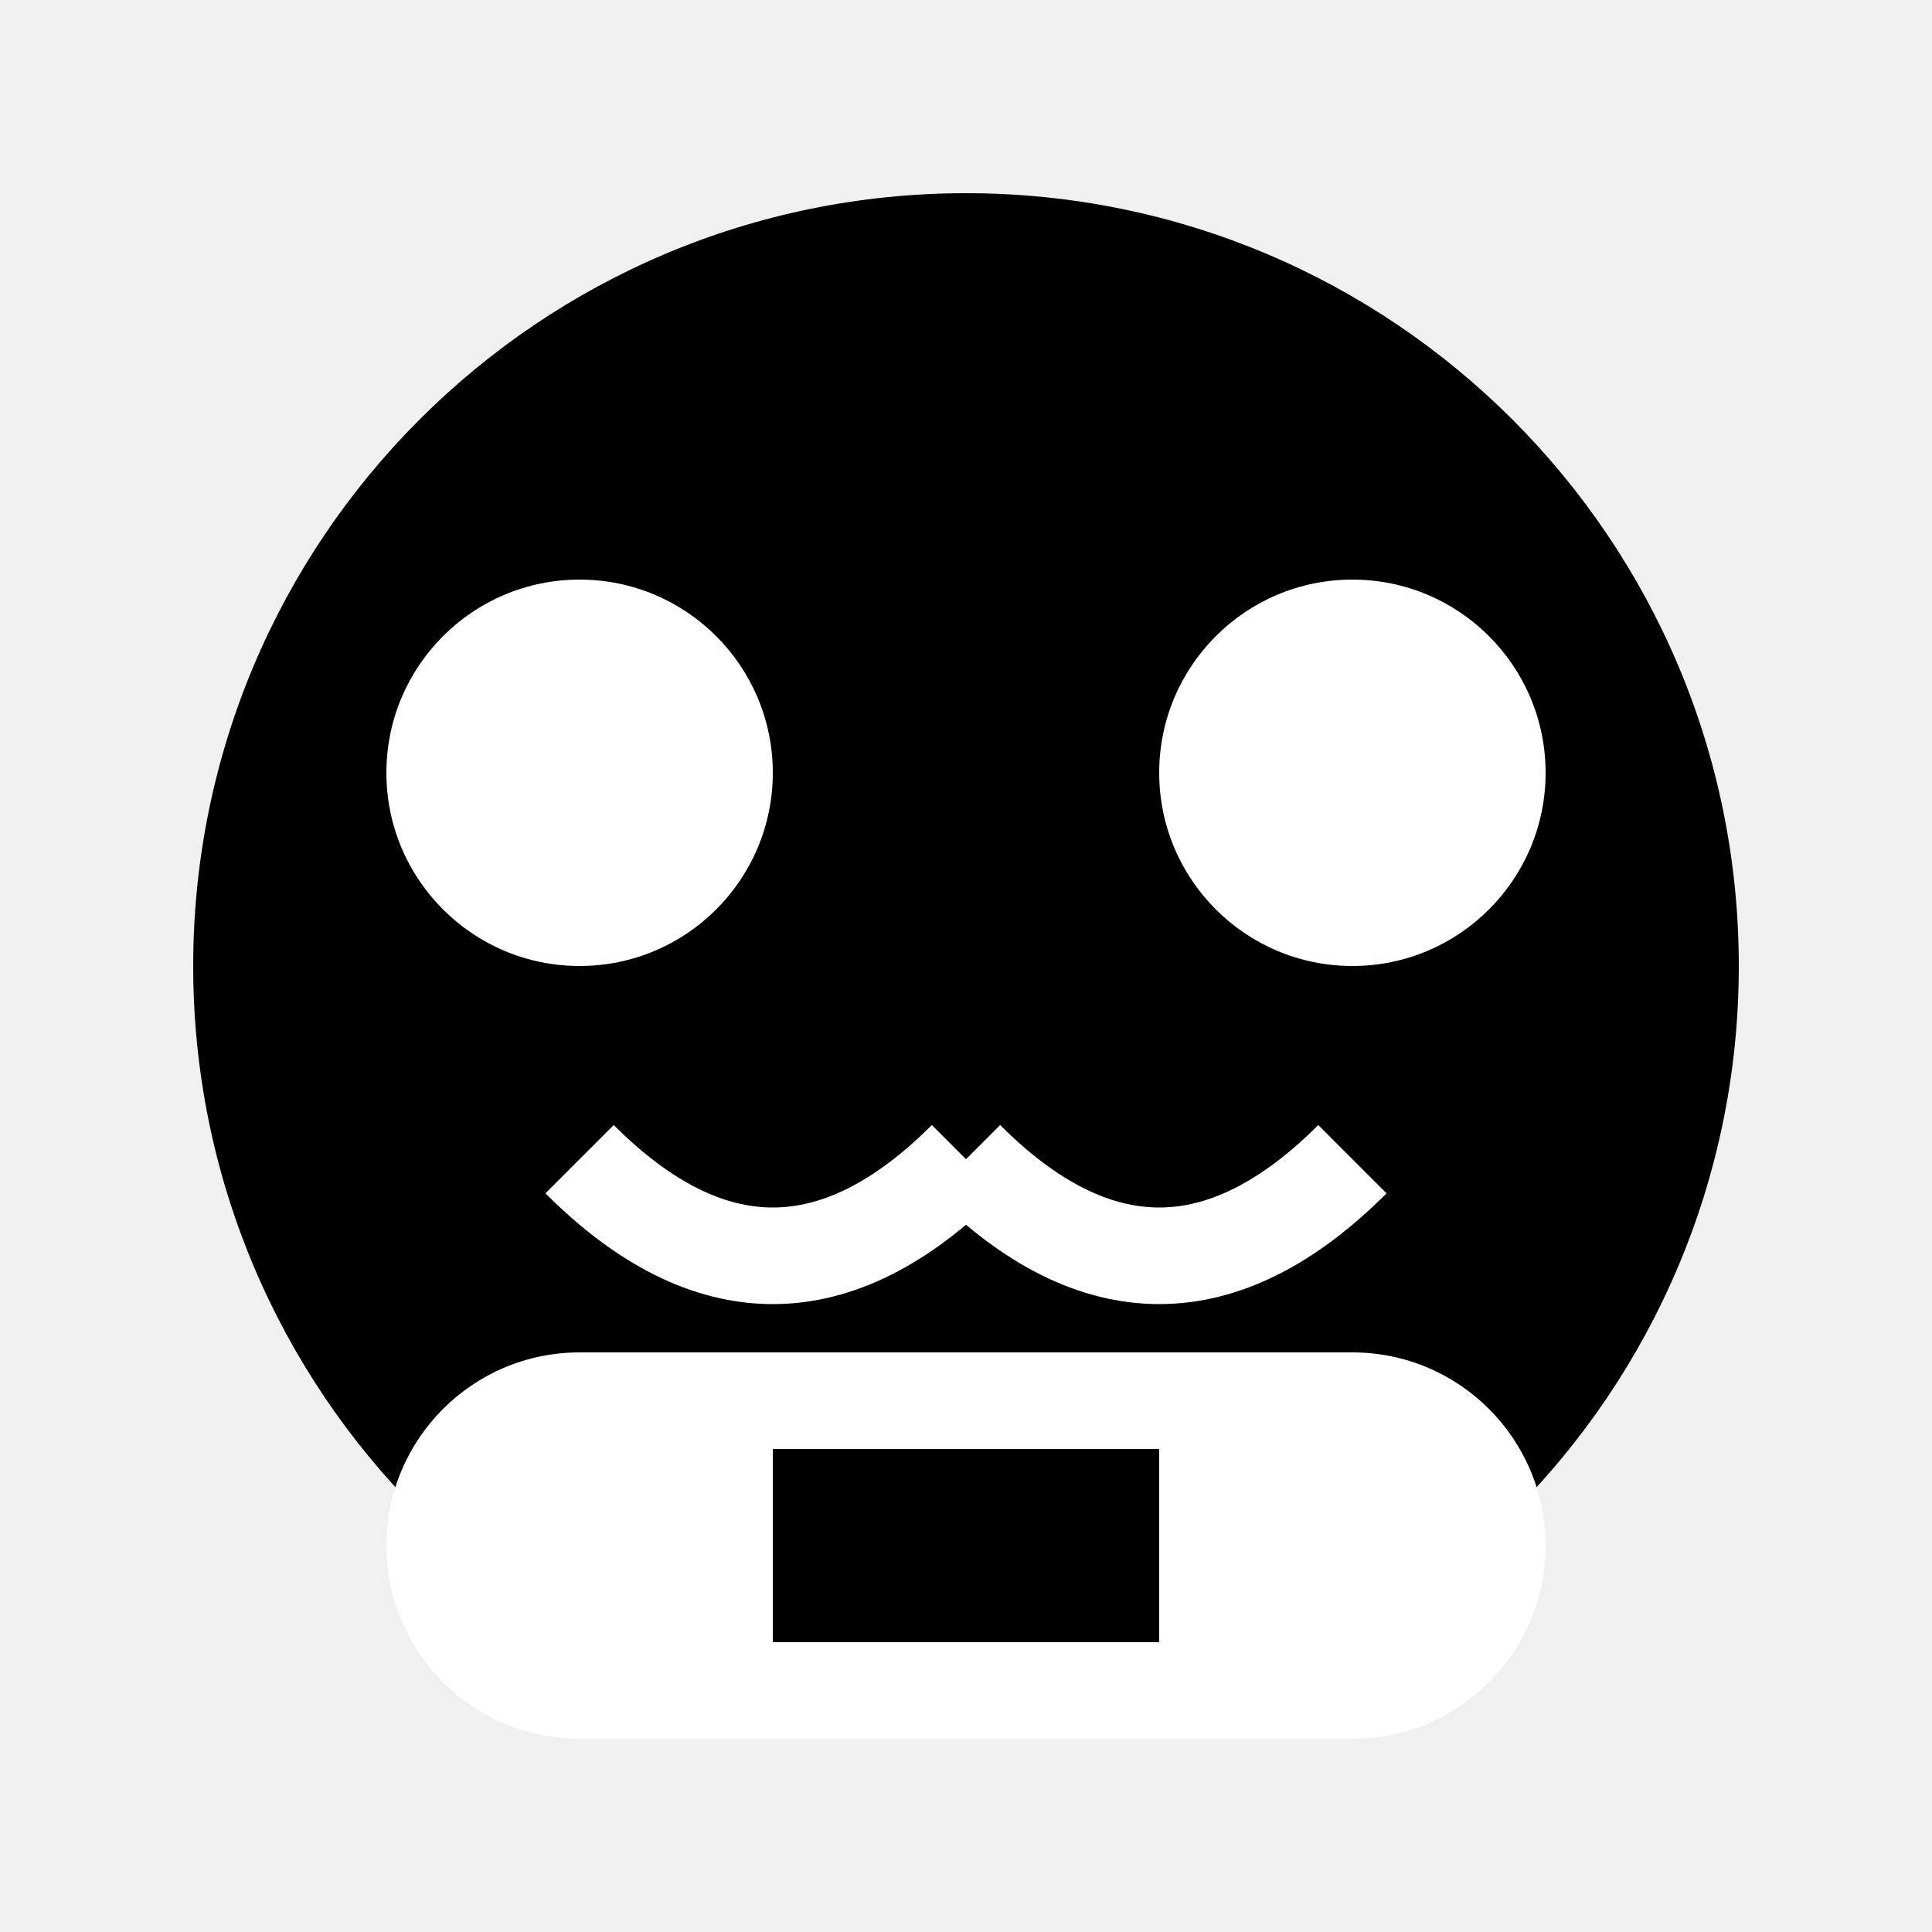
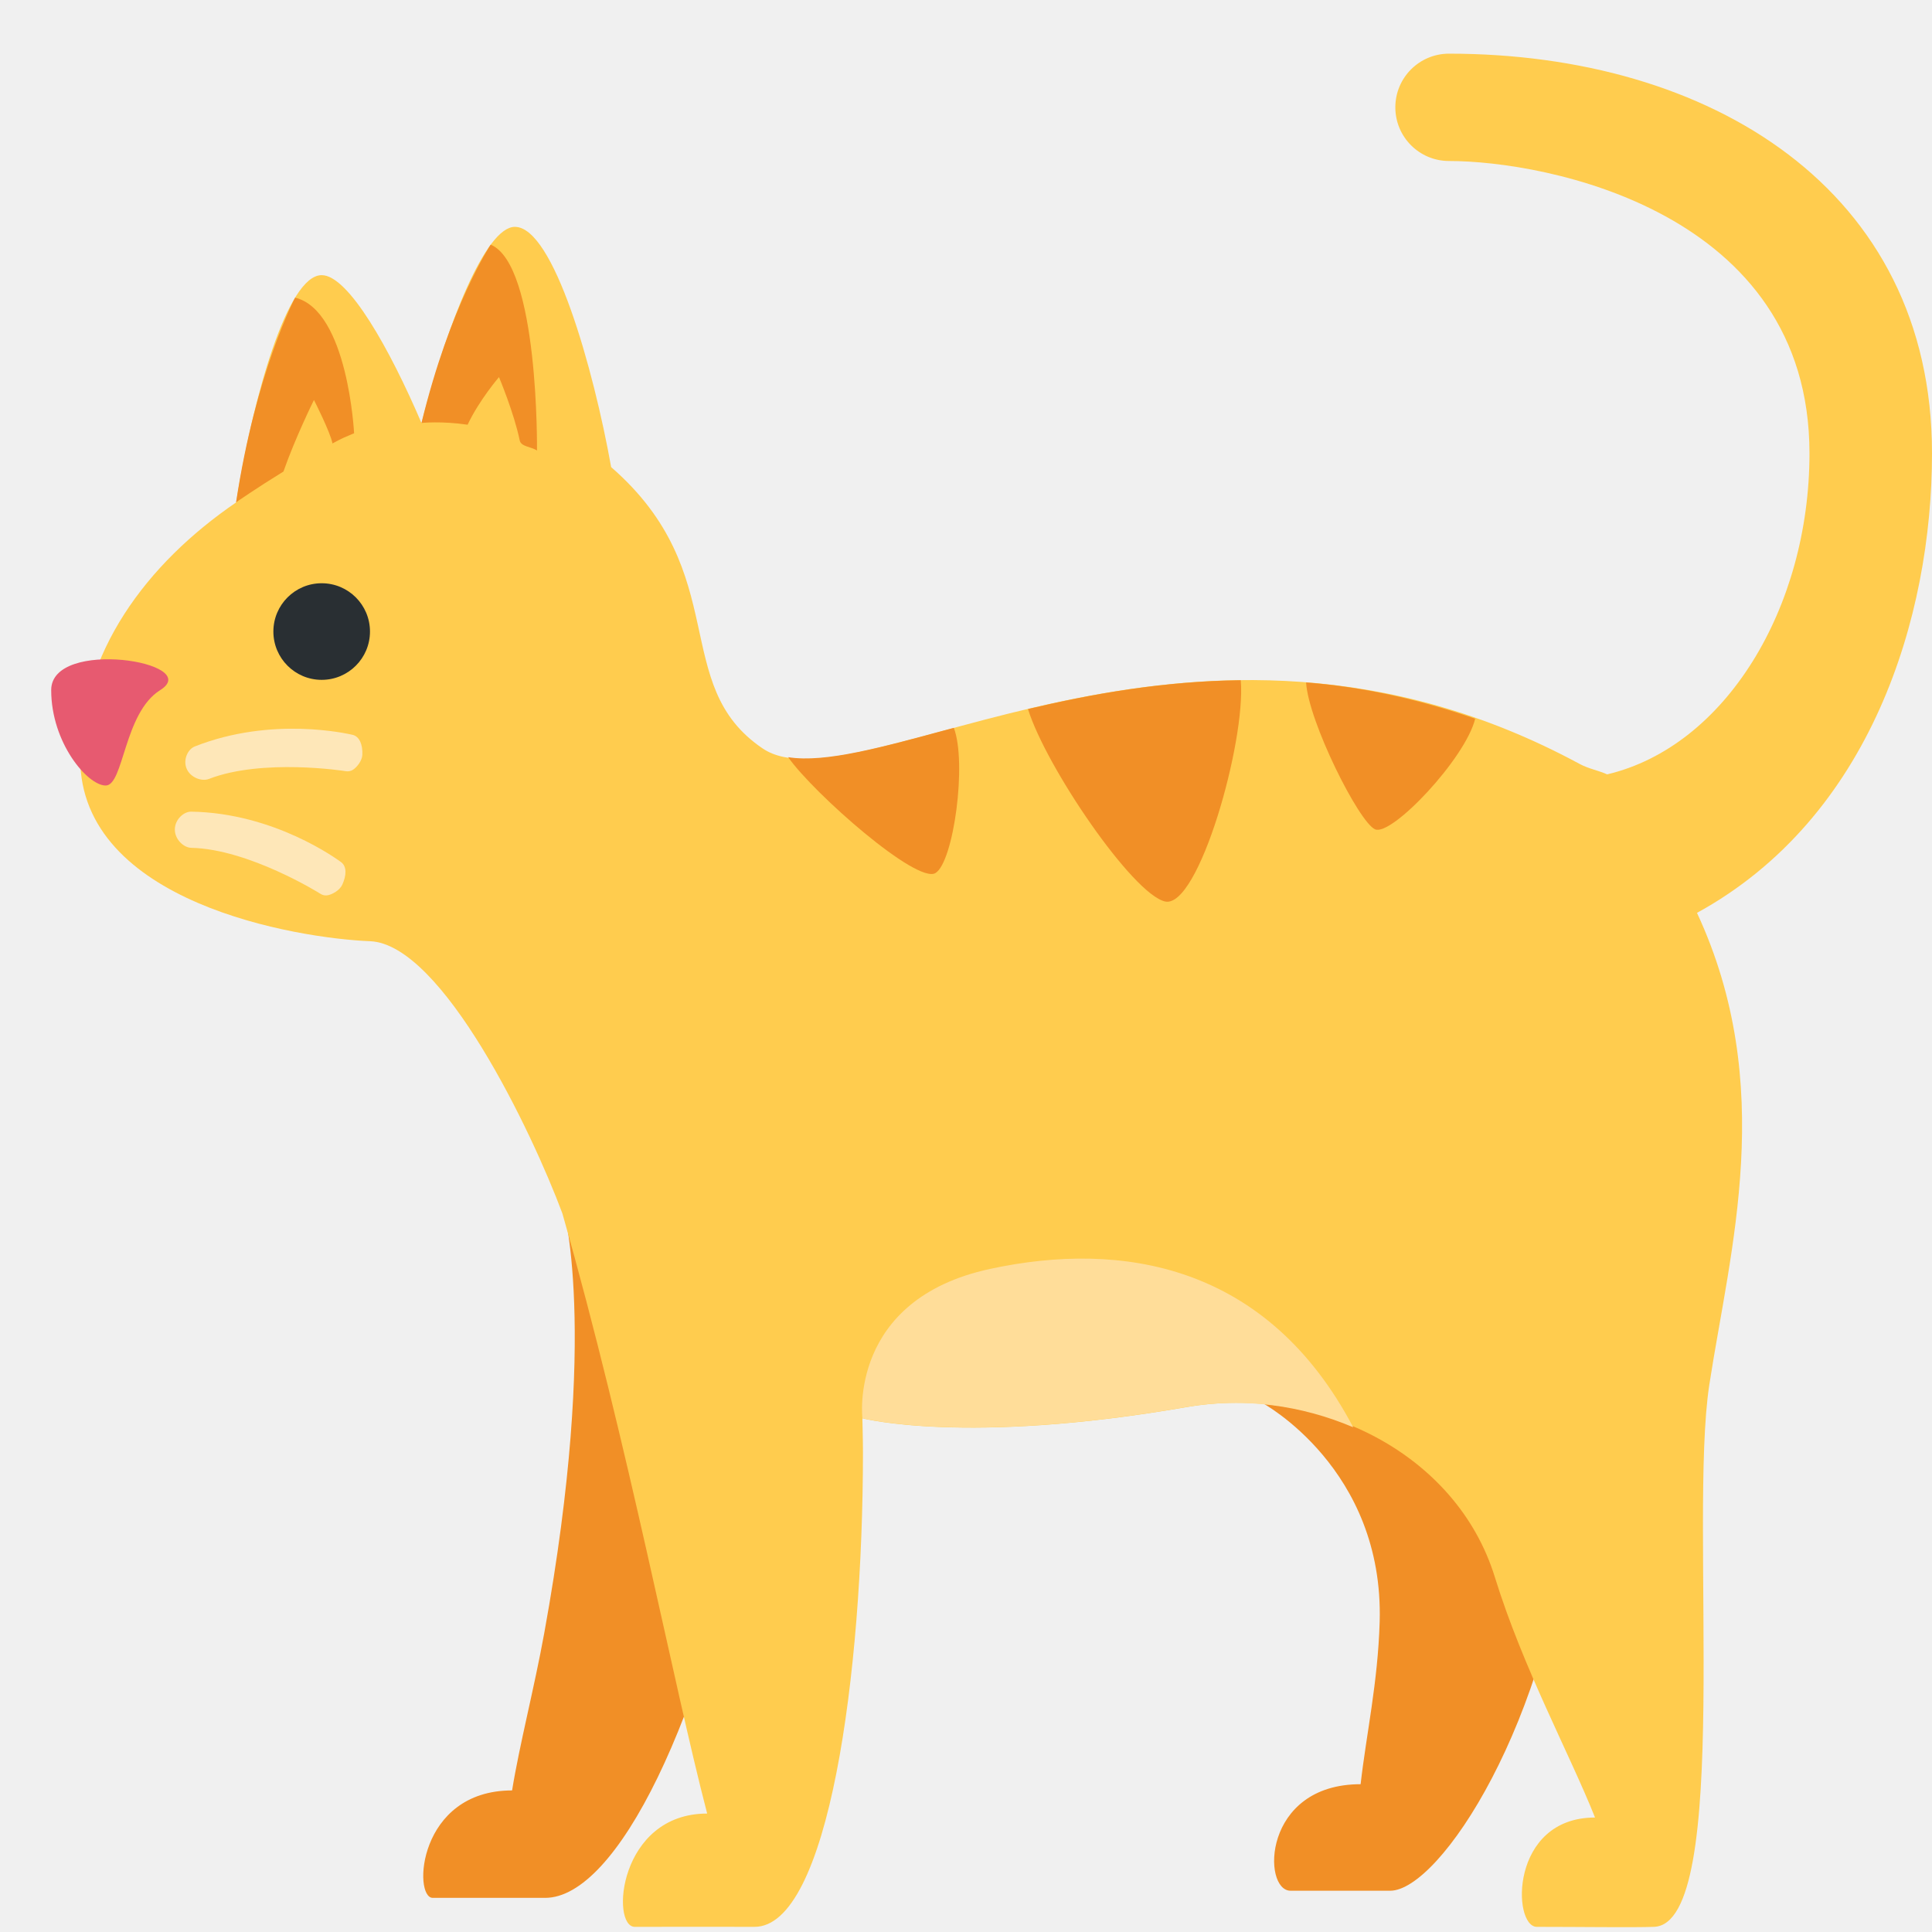
- <svg xmlns="http://www.w3.org/2000/svg" viewBox="0 0 100 100">
-   <circle cx="50" cy="50" r="40" fill="#000000" />
-   <circle cx="30" cy="40" r="10" fill="#ffffff" />
-   <circle cx="70" cy="40" r="10" fill="#ffffff" />
-   <path d="M50 60 Q40 70 30 60" stroke="#ffffff" stroke-width="5" fill="none" />
-   <path d="M50 60 Q60 70 70 60" stroke="#ffffff" stroke-width="5" fill="none" />
-   <rect x="20" y="70" width="60" height="20" rx="10" fill="#ffffff" />
-   <rect x="40" y="75" width="20" height="10" fill="#000000" />
+ <svg xmlns="http://www.w3.org/2000/svg" viewBox="0 0 36 36">
+   <path fill="#F18F26" d="M10.478 22.439s.702 2.281-.337 7.993c-.186 1.025-.46 2.072-.599 2.93-1.757 0-1.851 2.002-1.478 2.002h2.094c1.337 0 2.971-3.334 3.854-7.961s-3.534-4.964-3.534-4.964zm13.042 3.702s2.272 1.22 2.188 4.081c-.033 1.131-.249 2.091-.355 3.024-1.832 0-1.839 1.985-1.305 1.985h1.856c.923 0 3.001-3.158 3.379-7.281.379-4.122-5.763-1.809-5.763-1.809z" />
+   <path fill="#FFCC4E" d="M36 8.447C36 3.525 31.859 1 27 1c-.553 0-1 .448-1 1s.447 1 1 1c1.804 0 6.717.934 6.717 5.447 0 2.881-1.567 5.462-3.77 5.982-.164-.073-.345-.104-.509-.192-7.239-3.917-13.457.902-15.226-.29-1.752-1.182-.539-3.255-2.824-5.243-.33-1.841-1.073-4.477-1.794-4.477-.549 0-1.265 1.825-1.74 3.656-.591-1.381-1.363-2.756-1.86-2.756-.64 0-1.278 2.273-1.594 4.235-1.68 1.147-2.906 2.809-2.906 4.765 0 2.7 4.05 3.357 5.4 3.411 1.35.054 3.023 3.562 3.585 5.072 1.242 4.367 2.051 8.699 2.698 11.183-1.649 0-1.804 2.111-1.348 2.111.713 0 1.953-.003 2.225 0 1.381.014 2.026-4.706 2.026-8.849 0-.212-.011-.627-.011-.627s1.93.505 6.038-.208c2.444-.424 5.03.849 5.746 3.163.527 1.704 1.399 3.305 1.868 4.484-1.589 0-1.545 2.037-1.084 2.037.787 0 1.801.014 2.183 0 1.468-.055.643-7.574 1.03-10.097s1.267-5.578-.229-8.797C34.857 15.236 36 11.505 36 8.447z" />
+   <circle fill="#292F33" cx="5.994" cy="11.768" r=".9" />
+   <path fill="#E75A70" d="M2.984 12.86c-.677.423-.677 1.777-1.015 1.777S.954 13.841.954 12.86c-.001-.981 2.862-.52 2.03 0z" />
+   <path fill="#FEE7B8" d="M6.578 14.343c-.041.026-.09.036-.142.026-.018-.004-1.548-.241-2.545.146-.129.05-.341-.023-.413-.191s.023-.365.152-.415c1.44-.569 2.857-.234 2.934-.218.139.029.195.19.188.372-.004.114-.104.235-.174.28zm-.472 2.339c-.048.009-.097-.001-.141-.031-.015-.01-1.331-.83-2.402-.853-.138-.003-.305-.154-.305-.341 0-.186.165-.335.304-.333 1.552.024 2.724.891 2.789.937.117.082.104.255.027.424-.049.107-.189.182-.272.197z" />
+   <path fill="#F18F26" d="M7.854 7.881s.372-.039.859.033c.217-.46.585-.887.585-.887s.281.668.386 1.179c.025.12.218.117.322.189 0 0 .038-3.463-.863-3.836.001-.002-.755 1.124-1.289 3.322zM4.399 9.36s.384-.267.883-.574c.217-.624.568-1.333.568-1.333s.307.602.345.81c.21-.114.21-.106.403-.19 0 0-.114-2.286-1.099-2.527 0 0-.732 1.372-1.1 3.814z" />
+   <path fill="#FD9" d="M18.45 23.644c-2.649.57-2.38 2.782-2.38 2.782s1.93.505 6.038-.208c1.067-.185 2.153-.03 3.107.377-1.607-3.047-4.315-3.479-6.765-2.951z" />
+   <path fill="#F18F26" d="M14.686 14.109c.476.676 2.397 2.368 2.745 2.159.338-.203.59-2.055.342-2.706-1.329.359-2.385.658-3.087.547zm7.024 2.689c.623.138 1.507-2.979 1.41-4.123-1.449.017-2.78.256-3.965.537.335 1.08 1.953 3.452 2.555 3.586zm2.627-4.082c.042.723.982 2.603 1.285 2.737.307.137 1.685-1.319 1.866-2.061-1.086-.378-2.142-.597-3.151-.676z" />
</svg>
